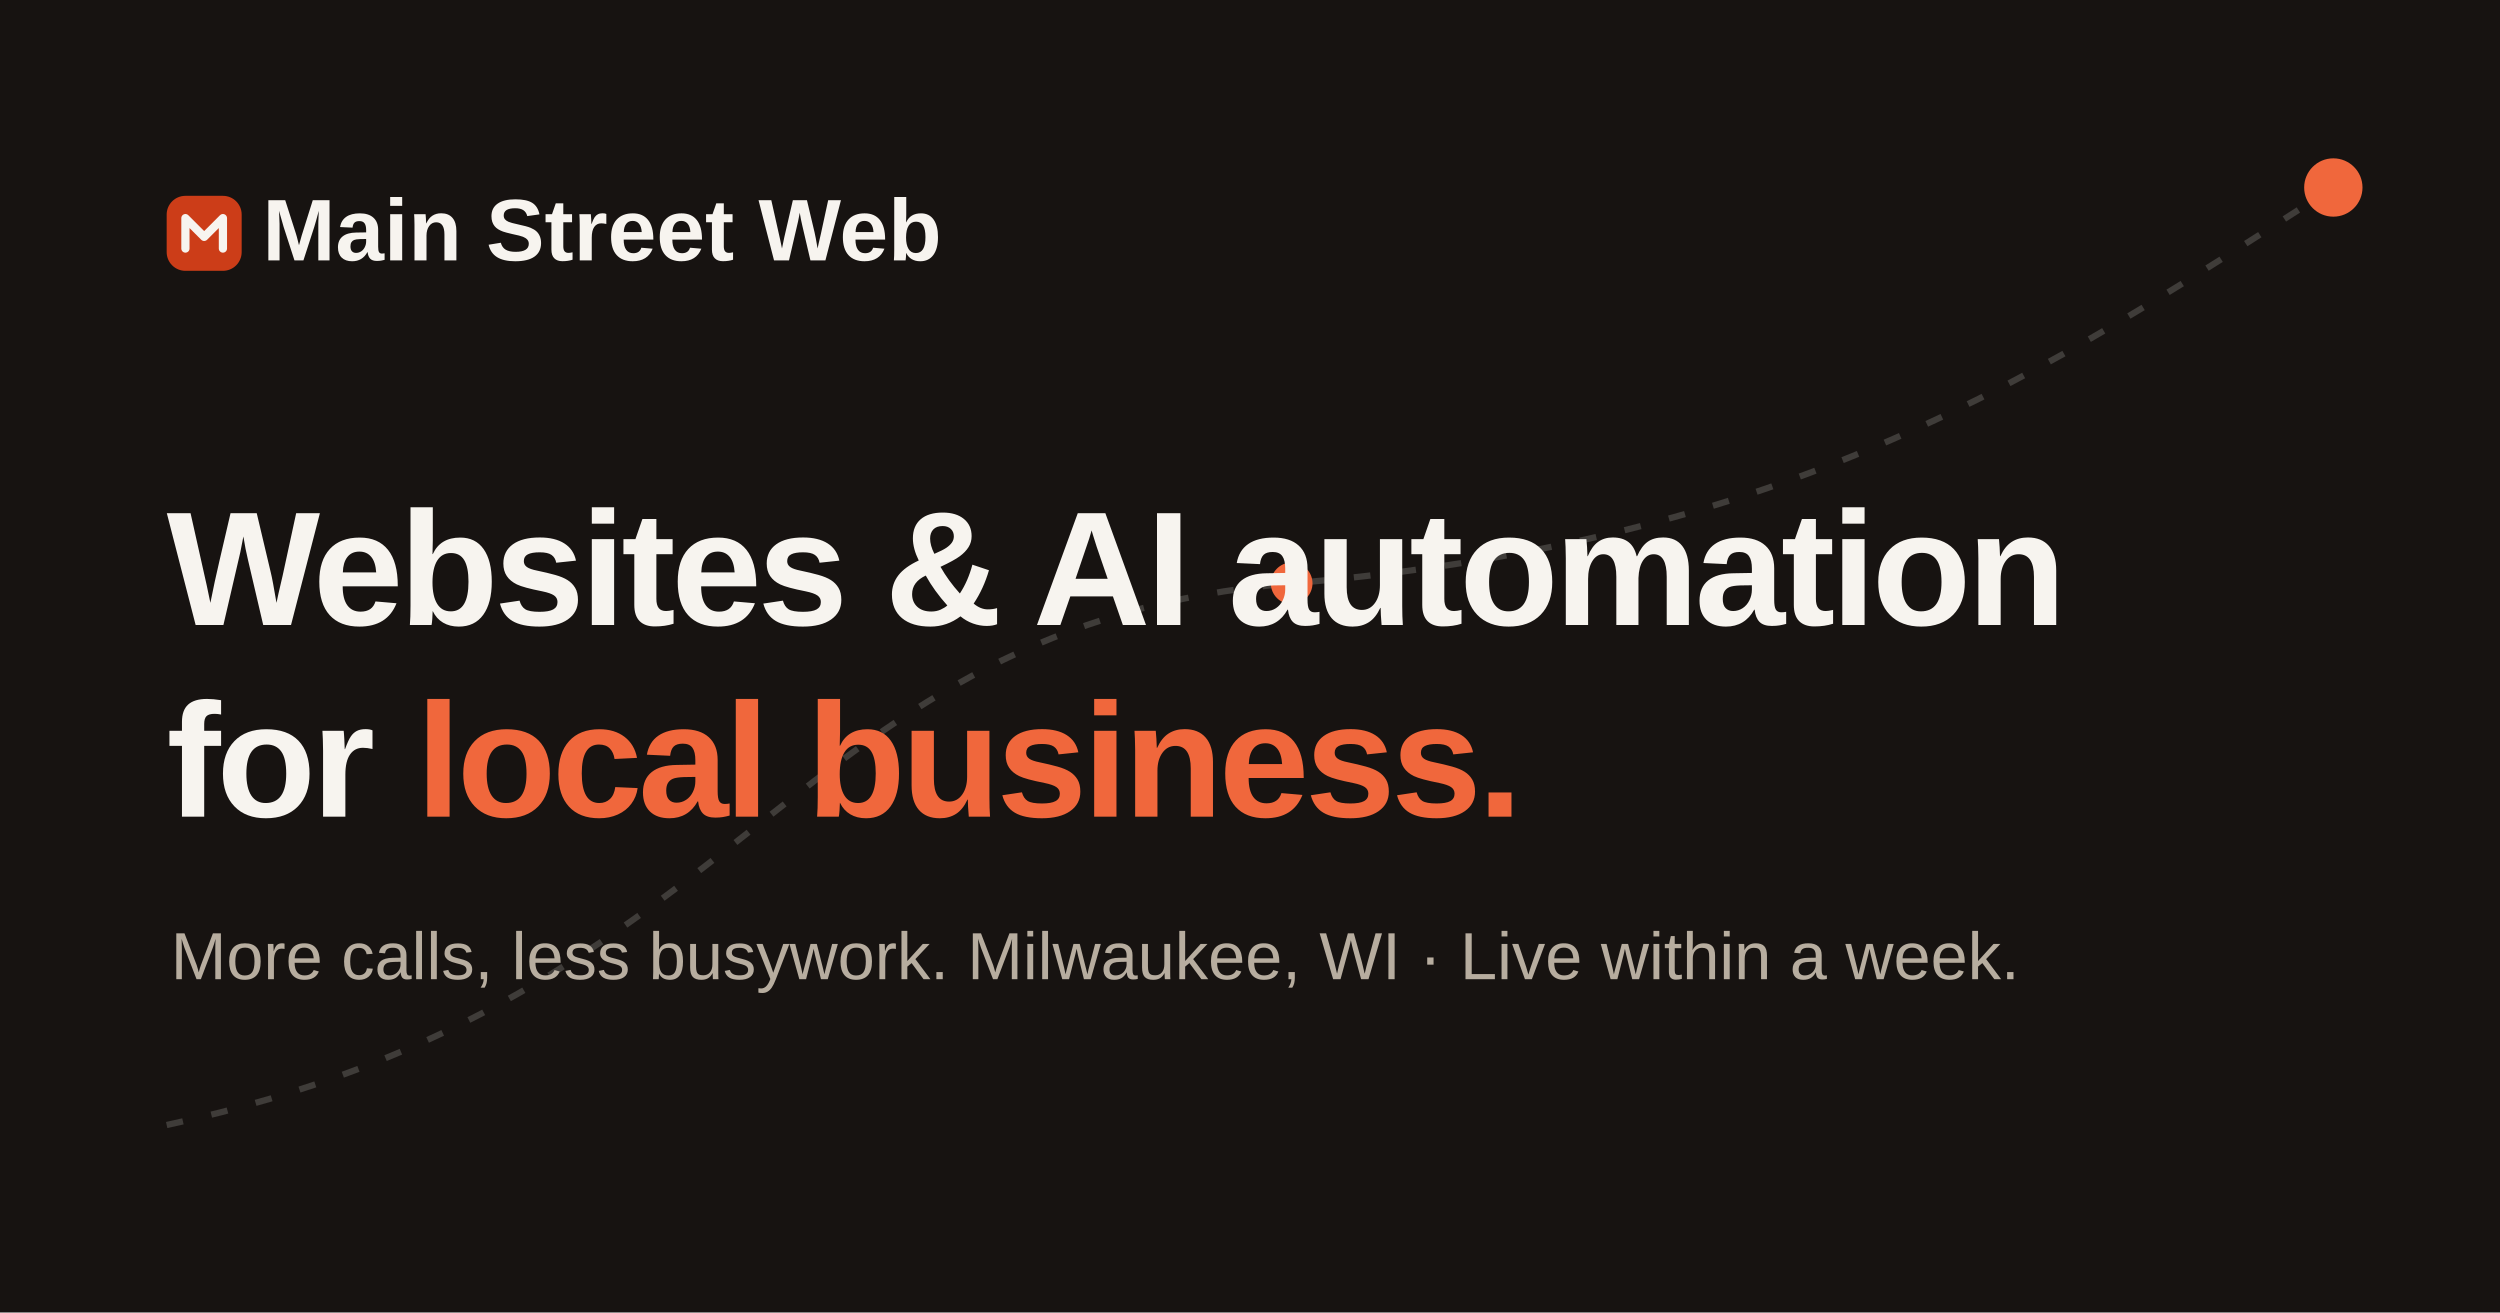
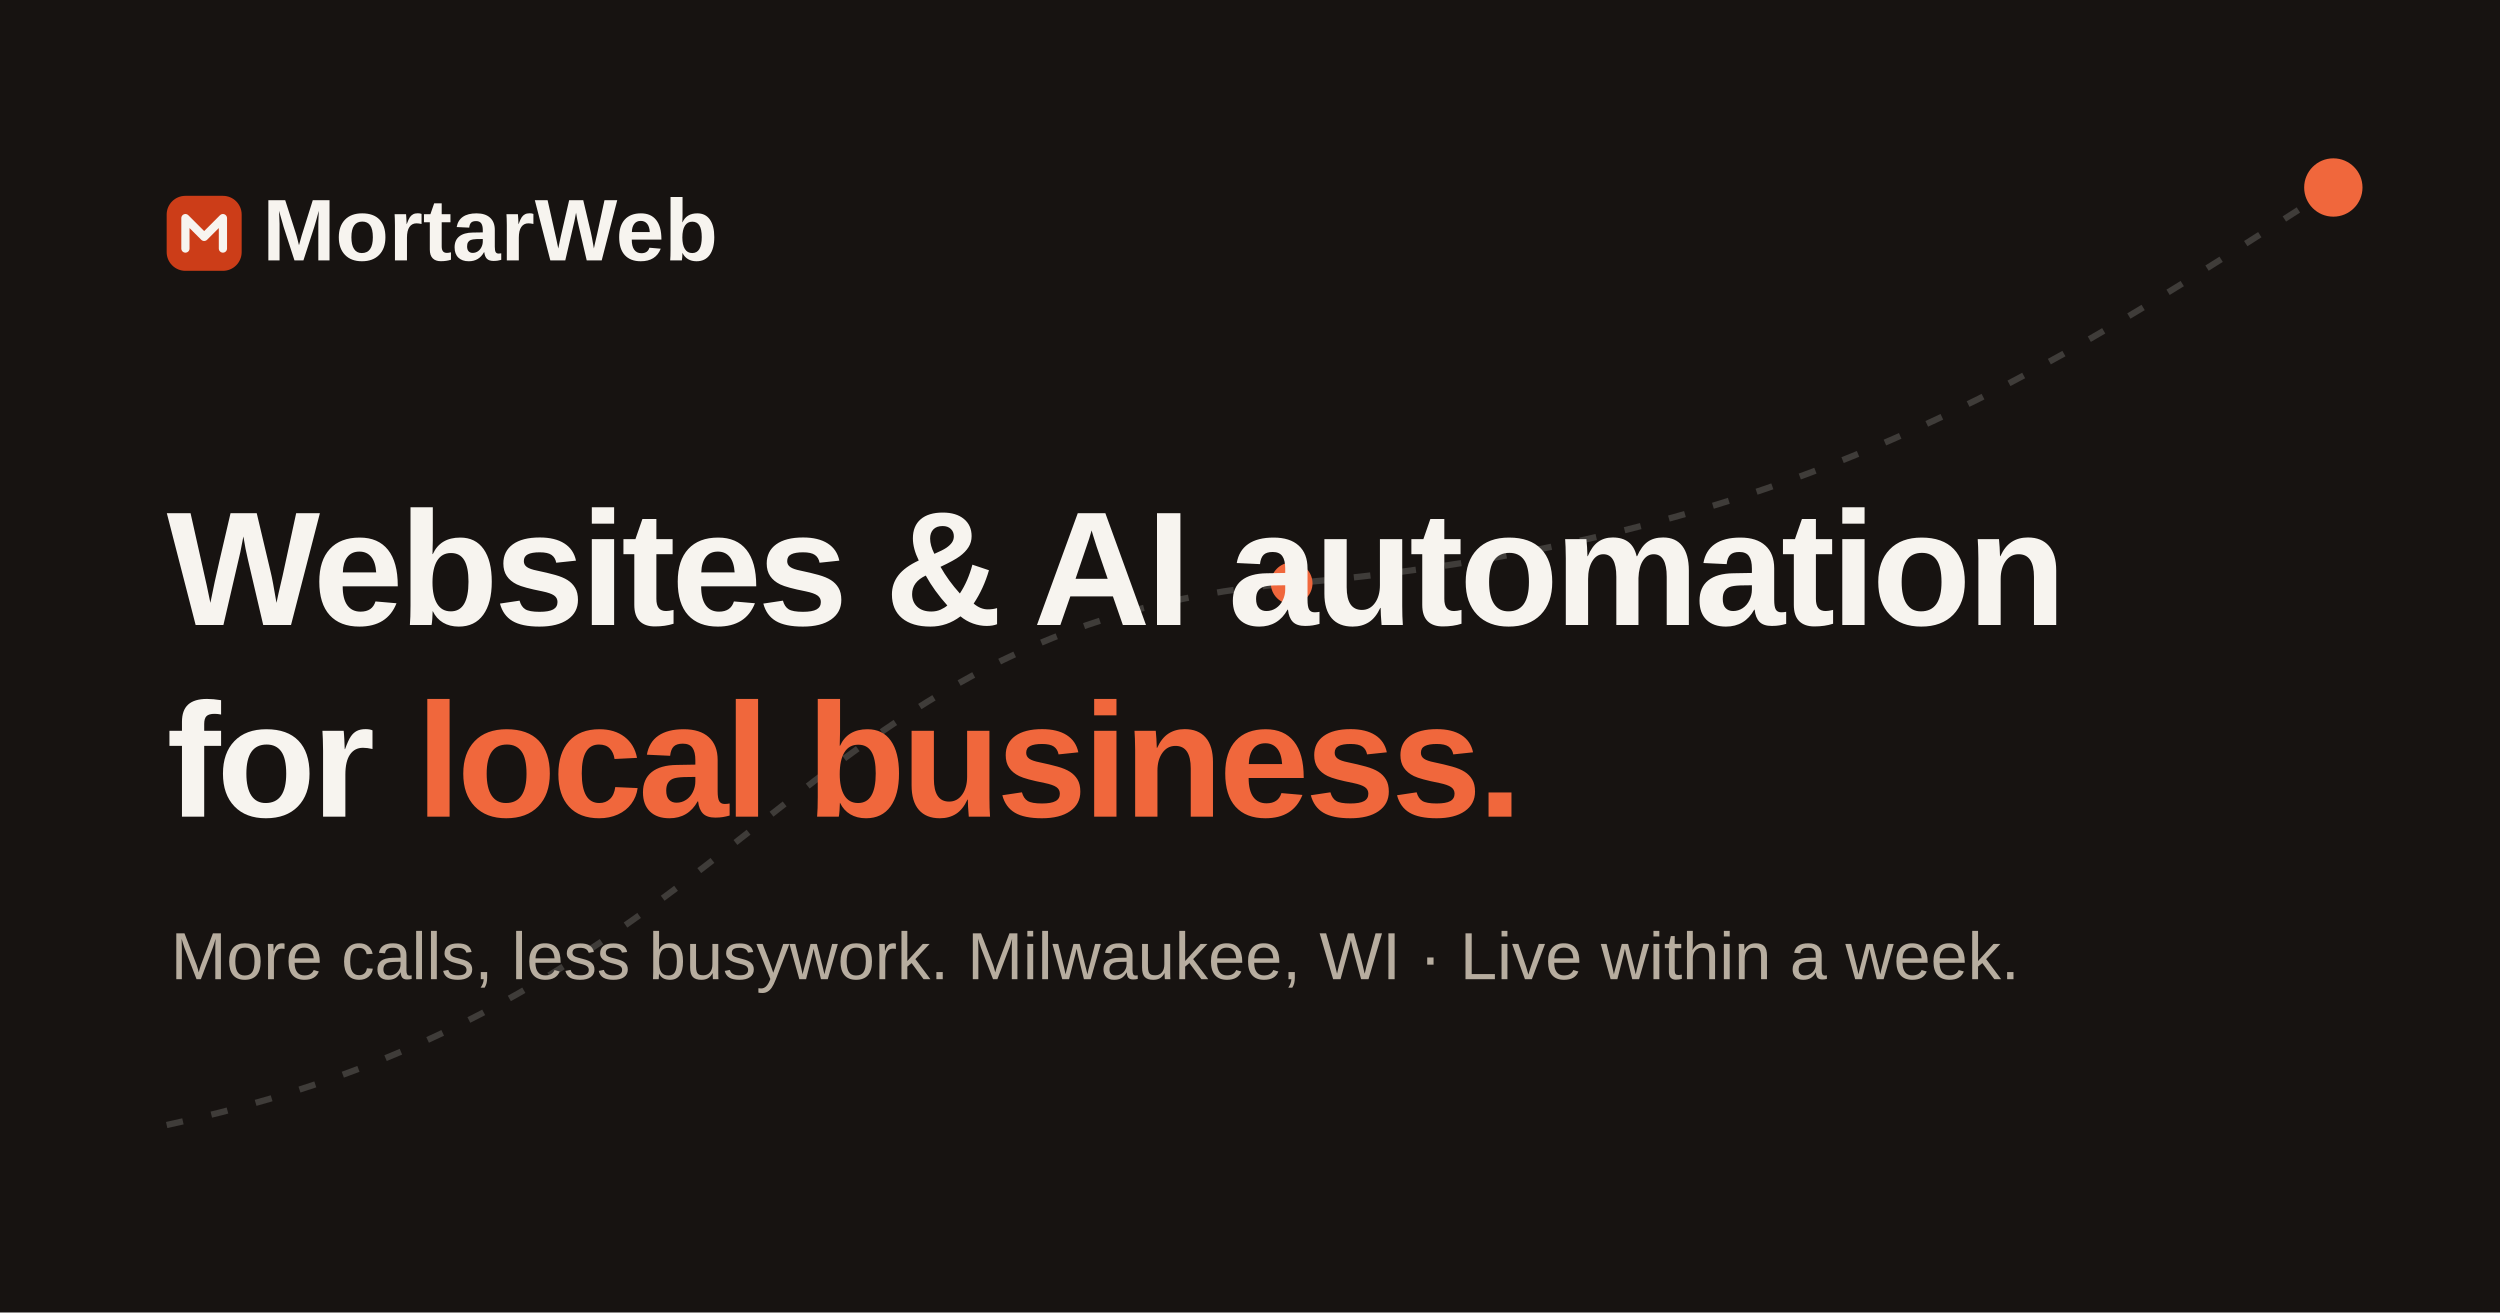
- <svg xmlns="http://www.w3.org/2000/svg" viewBox="0 0 1200 630" role="img" aria-label="Main Street Web — websites and AI automation for Milwaukee small businesses">
+ <svg xmlns="http://www.w3.org/2000/svg" viewBox="0 0 1200 630" role="img" aria-label="MortarWeb — websites and AI automation for Milwaukee small businesses">
  <rect width="1200" height="630" fill="#171311" />
  <path d="M80 540 C 360 480, 380 300, 620 280 S 980 180, 1120 90" fill="none" stroke="#f7f4ef" stroke-opacity="0.18" stroke-width="3" stroke-dasharray="8 14" />
  <circle cx="620" cy="280" r="10" fill="#f0673c" />
  <circle cx="1120" cy="90" r="14" fill="#f0673c" />
  <g transform="translate(80 92)">
    <rect x="0" y="2" width="36" height="36" rx="9" fill="#cc3d18" />
    <path d="M9 27.3 V12.7 L18 21.7 L27 12.7 V27.3" fill="none" stroke="#f7f4ef" stroke-width="3.95" stroke-linejoin="round" stroke-linecap="round" />
-     <text x="46" y="33" font-family="'Space Grotesk', Arial, sans-serif" font-size="42" font-weight="700" fill="#f7f4ef">Main Street Web</text>
+     <text x="46" y="33" font-family="'Space Grotesk', Arial, sans-serif" font-size="42" font-weight="700" fill="#f7f4ef">MortarWeb</text>
  </g>
  <text x="80" y="300" font-family="'Space Grotesk', Arial, sans-serif" font-size="78" font-weight="700" fill="#f7f4ef" letter-spacing="-2">Websites &amp; AI automation</text>
  <text x="80" y="392" font-family="'Space Grotesk', Arial, sans-serif" font-size="78" font-weight="700" fill="#f7f4ef" letter-spacing="-2">for <tspan fill="#f0673c">local business.</tspan>
  </text>
  <text x="82" y="470" font-family="'Space Grotesk', Arial, sans-serif" font-size="32" fill="#b7ad9f">More calls, less busywork. Milwaukee, WI · Live within a week.</text>
</svg>
